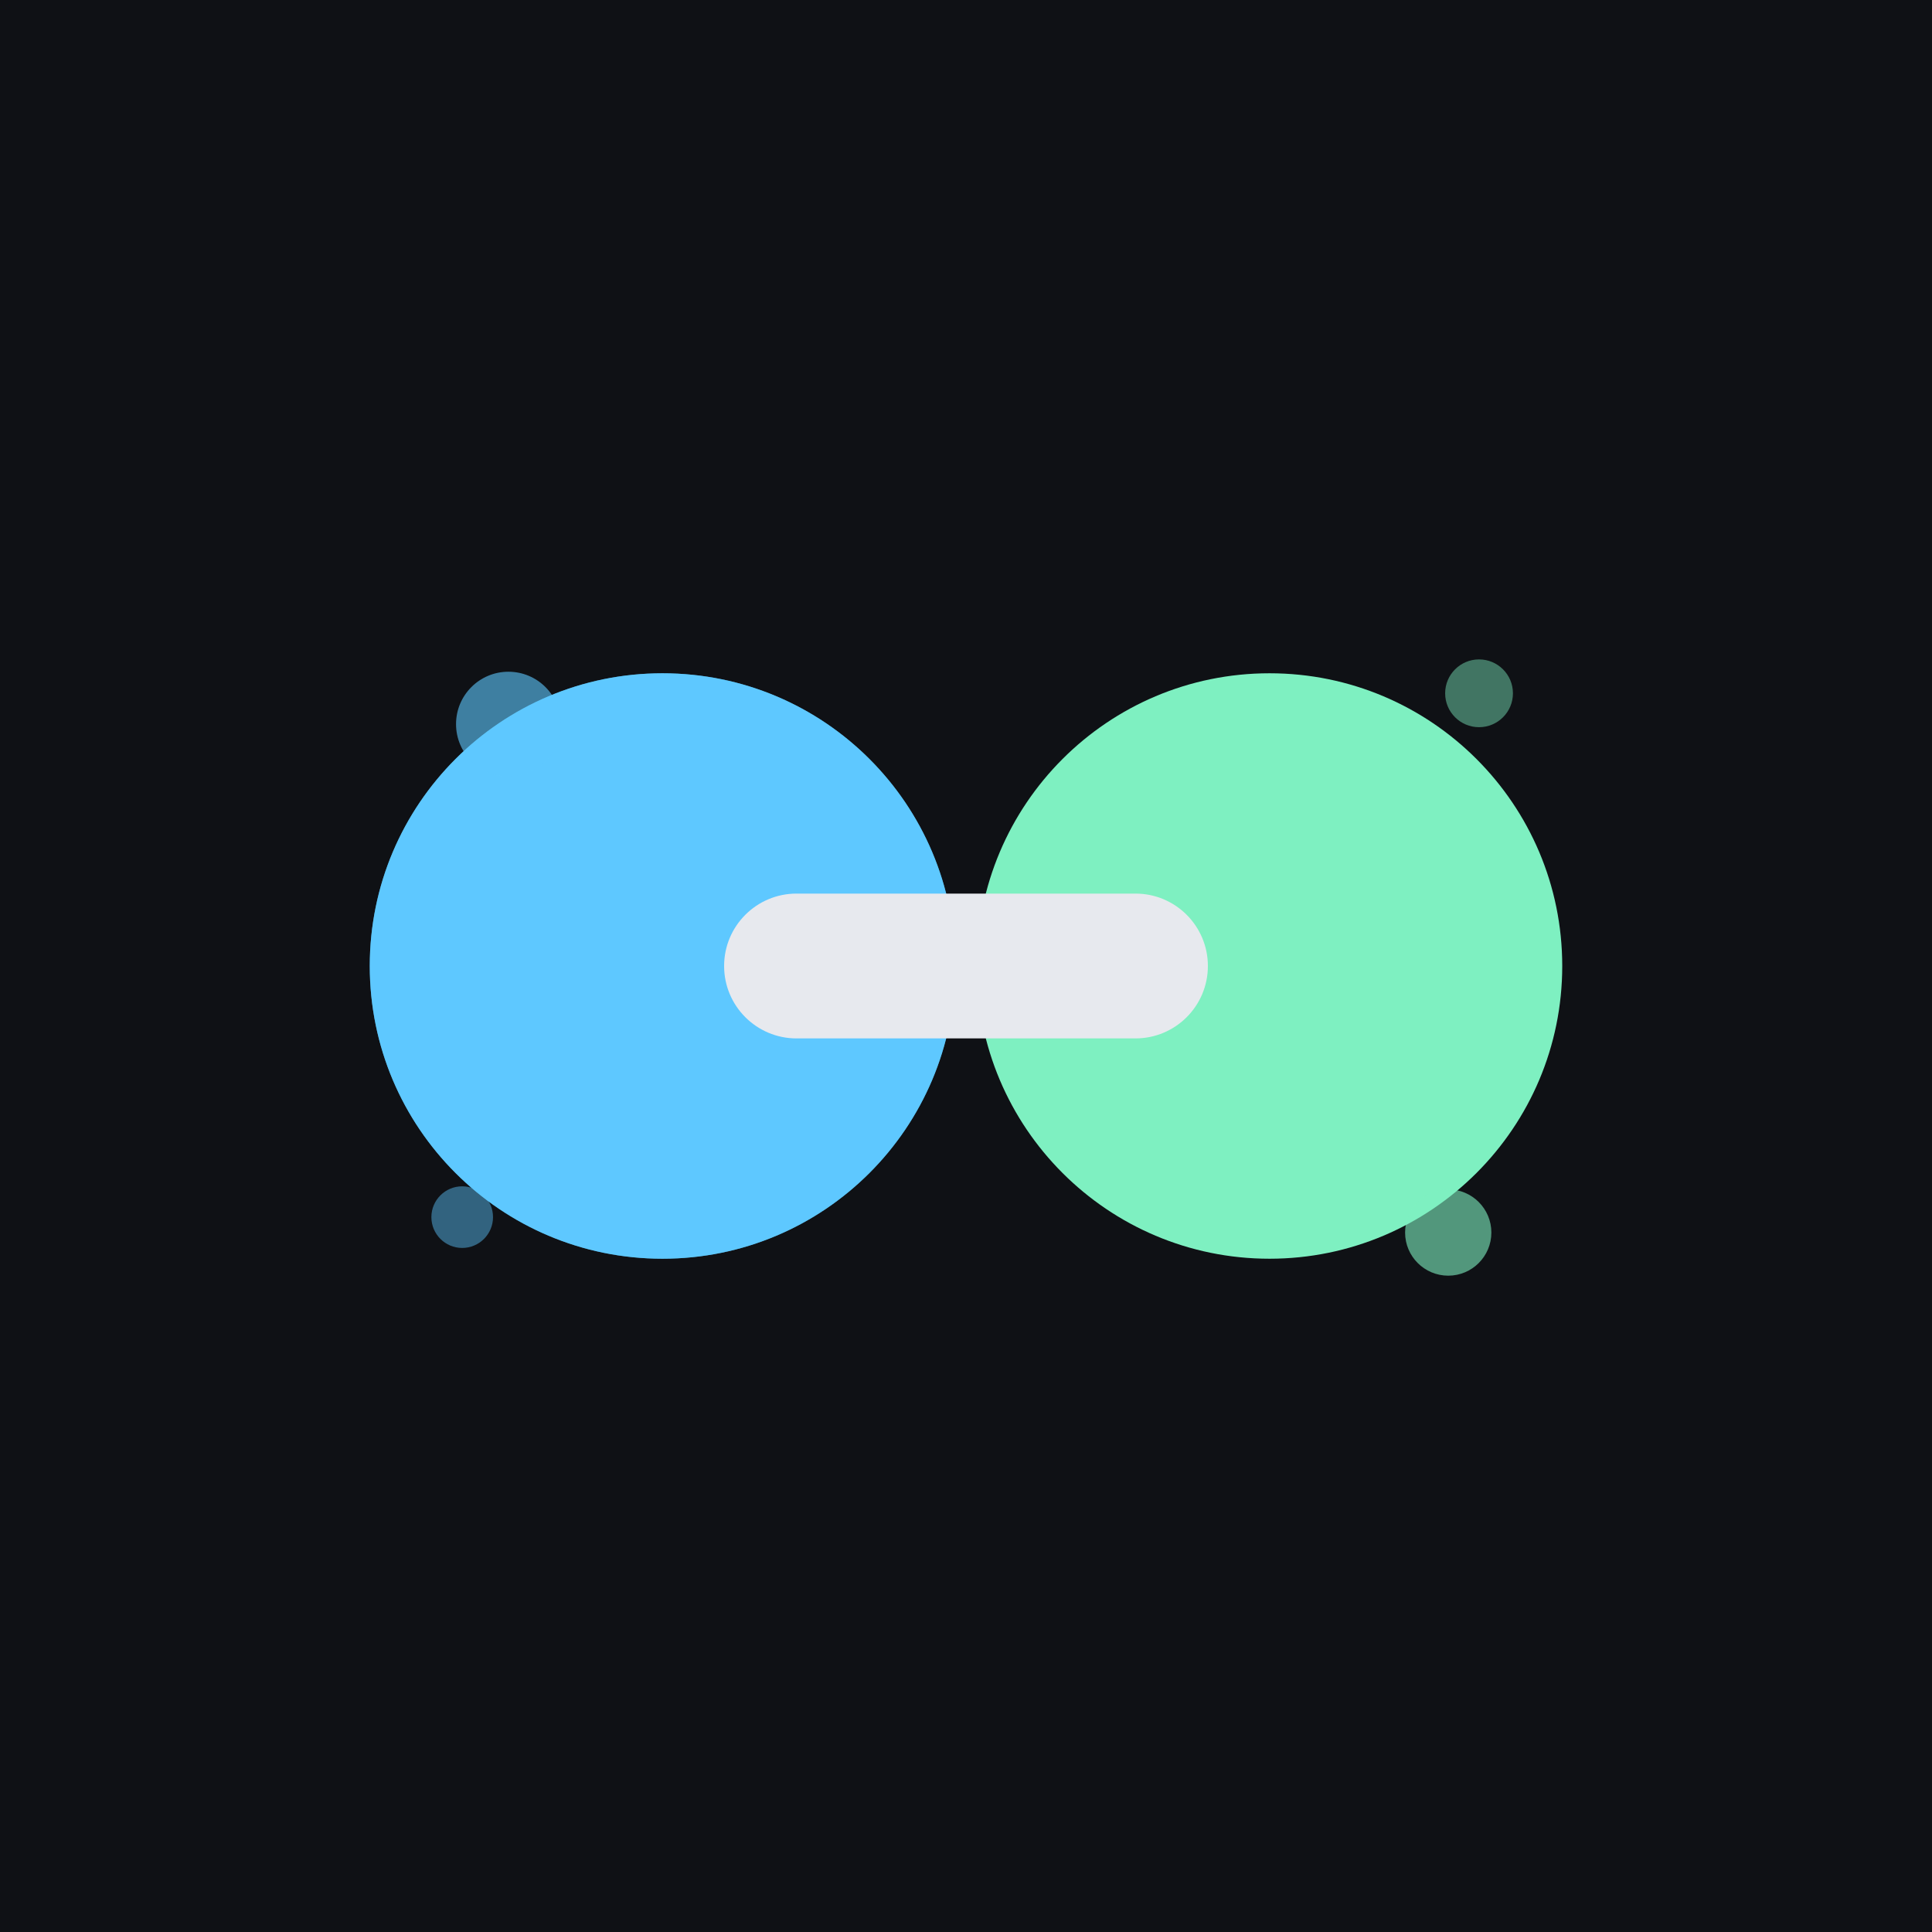
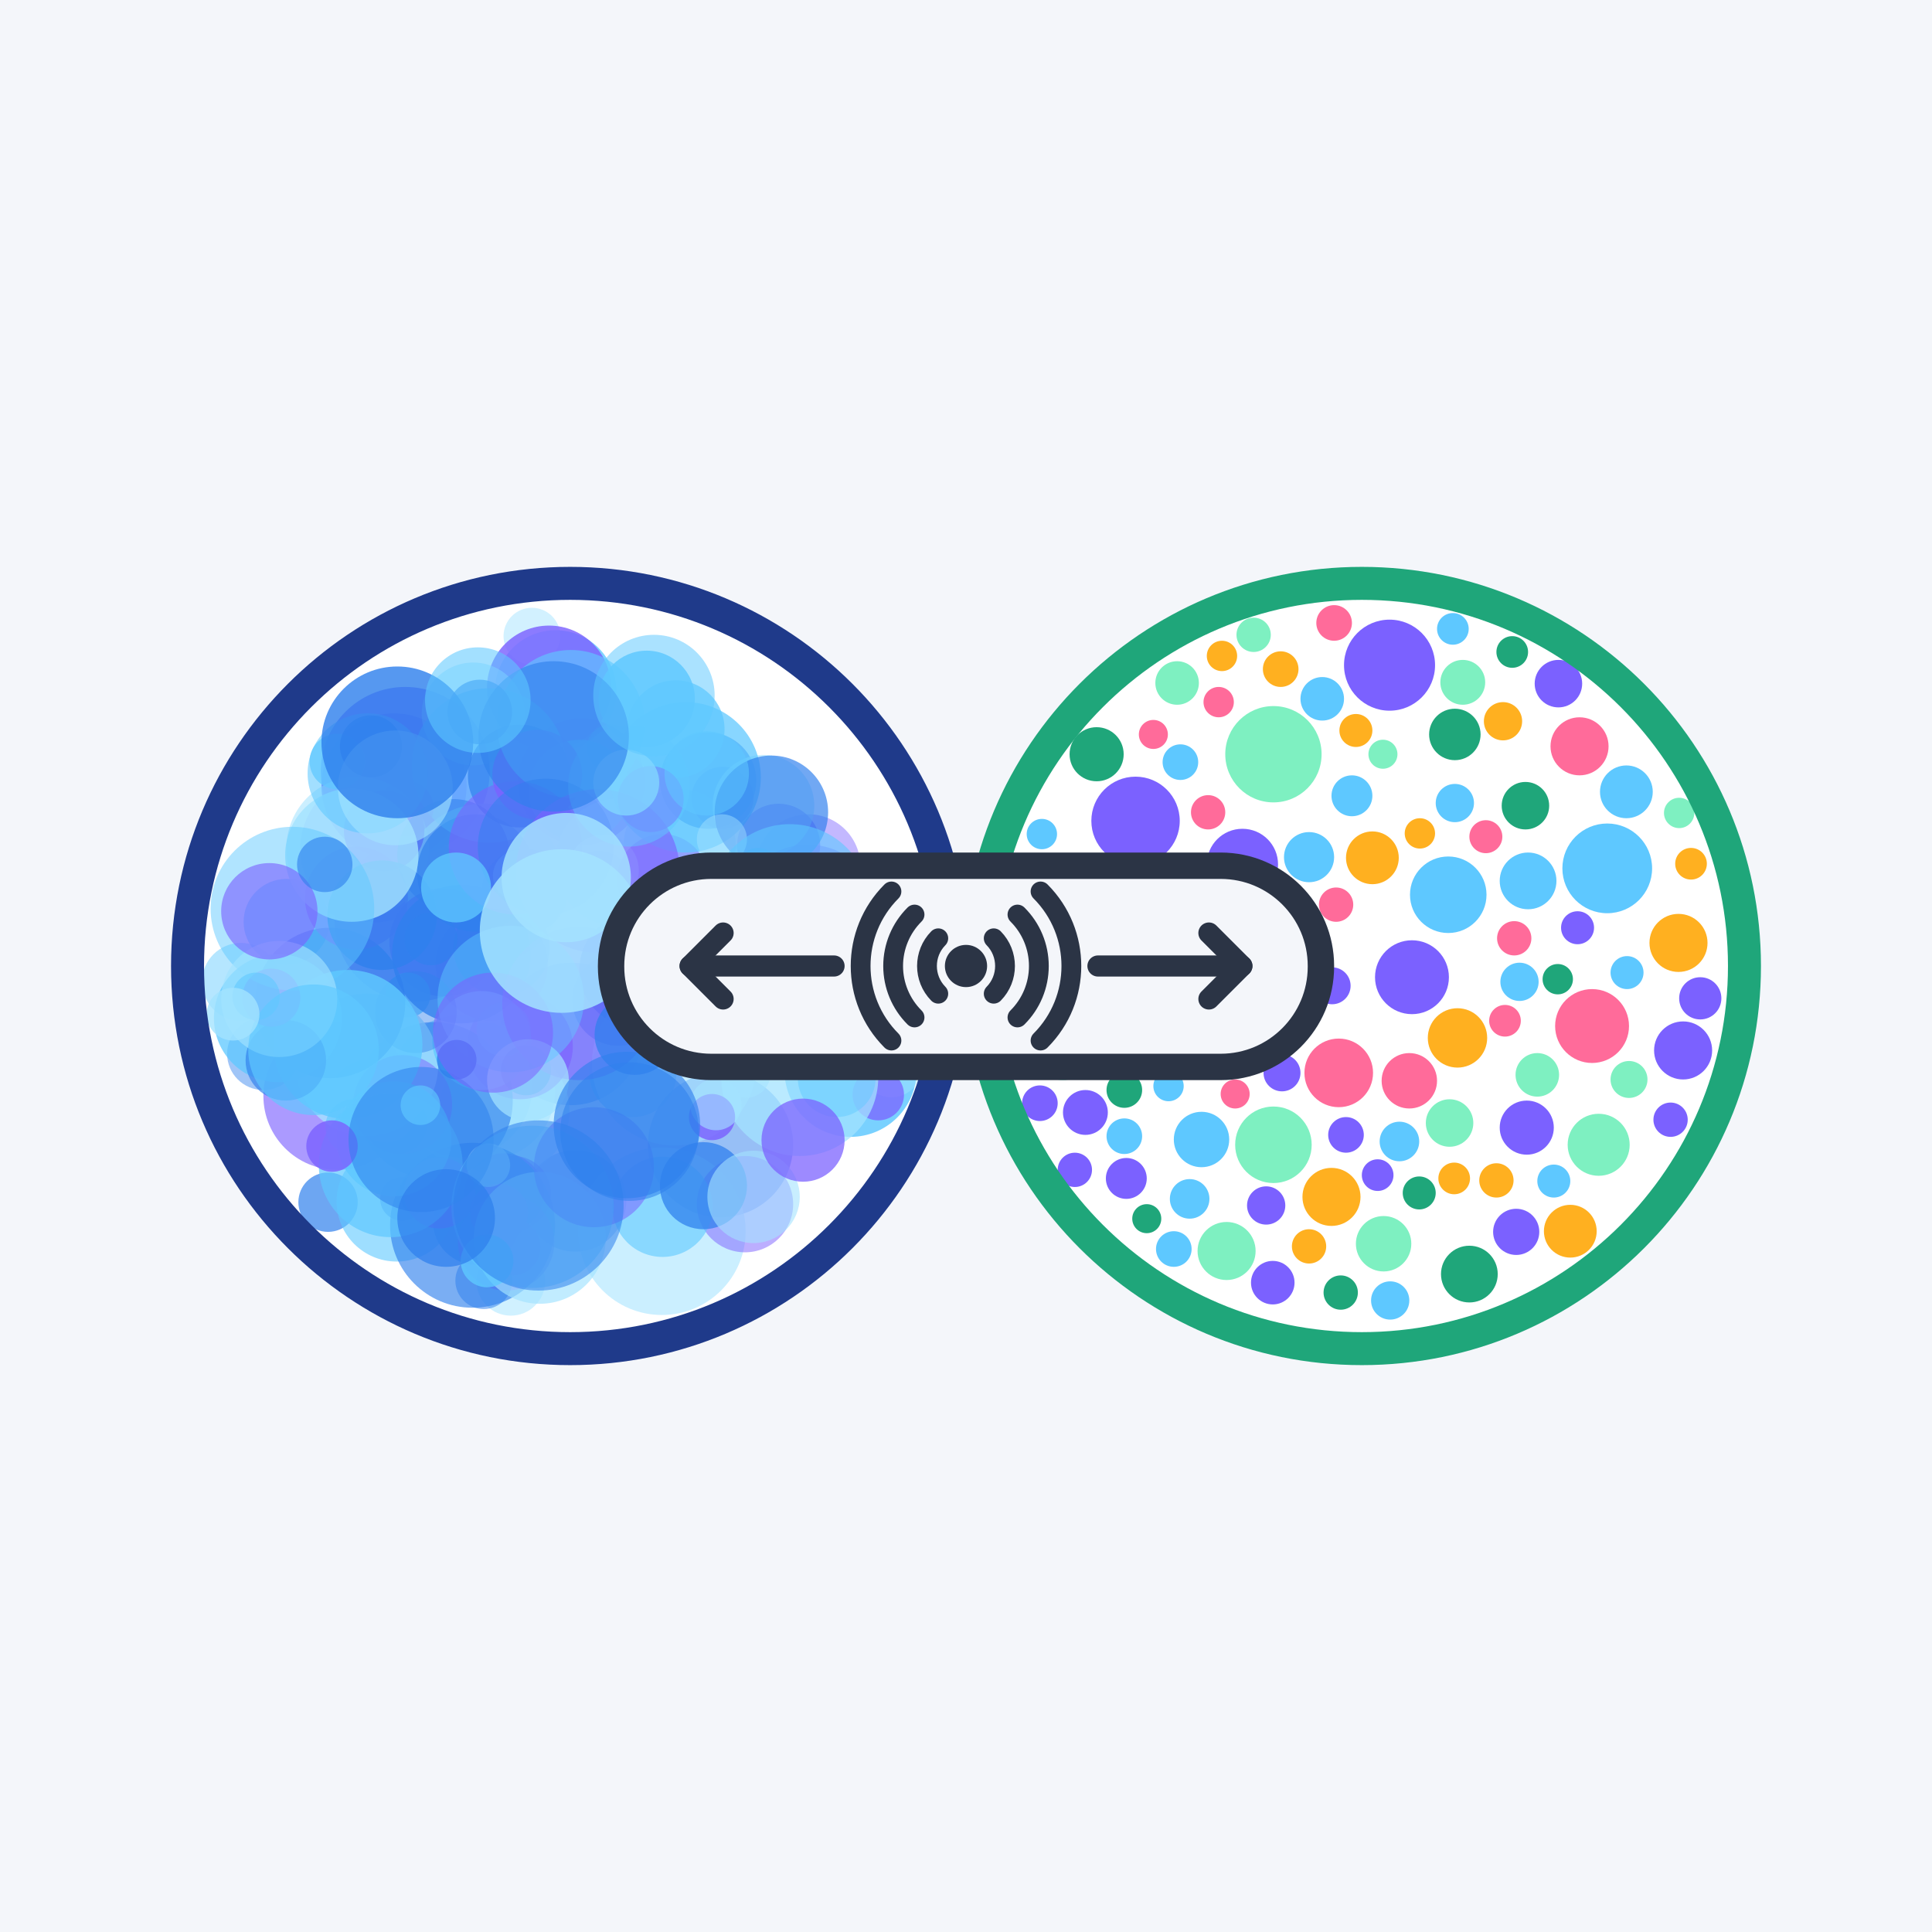
- <svg xmlns="http://www.w3.org/2000/svg" width="1254" height="1254" viewBox="0 0 1254 1254" role="img" aria-labelledby="title desc">
-   <rect width="1254" height="1254" fill="#0F1115" />
-   <circle cx="430" cy="627" r="190" fill="#5EC8FF" />
-   <circle cx="824" cy="627" r="190" fill="#7EF0C1" />
-   <circle cx="430" cy="627" r="190" fill="#5EC8FF" opacity="0.55" />
-   <rect x="470" y="580" width="314" height="94" rx="47" fill="#E7E9EE" />
-   <circle cx="330" cy="470" r="34" fill="#5EC8FF" opacity="0.6" />
-   <circle cx="940" cy="800" r="28" fill="#7EF0C1" opacity="0.6" />
-   <circle cx="300" cy="790" r="20" fill="#5EC8FF" opacity="0.45" />
-   <circle cx="960" cy="450" r="22" fill="#7EF0C1" opacity="0.45" />
+ <svg xmlns="http://www.w3.org/2000/svg" width="1254" height="1254" viewBox="0 0 1254 1254" role="img" aria-label="SplatLink logo">
+   <rect x="0" y="0" width="1254" height="1254" rx="0" fill="#F4F6FA" />
+   <g transform="translate(627.0 627.0) scale(4.282) translate(-170 -90)">
+     <circle cx="110" cy="90" r="58" fill="#FFFFFF" />
+     <circle cx="230" cy="90" r="58" fill="#FFFFFF" />
+     <circle cx="107.8" cy="48.3" r="9.2" fill="#5EC8FF" opacity="0.79" />
+     <circle cx="110.1" cy="100.3" r="10.8" fill="#2F80ED" opacity="0.5" />
+     <circle cx="110.8" cy="125.6" r="7.7" fill="#2F80ED" opacity="0.46" />
+     <circle cx="101.0" cy="137.8" r="5.2" fill="#A3E3FF" opacity="0.51" />
+     <circle cx="132.8" cy="117.1" r="11.0" fill="#2F80ED" opacity="0.5" />
+     <circle cx="148.0" cy="91.3" r="12.7" fill="#2F80ED" opacity="0.8" />
+     <circle cx="145.7" cy="81.2" r="5.9" fill="#2F80ED" opacity="0.52" />
+     <circle cx="123.9" cy="130.2" r="12.7" fill="#A3E3FF" opacity="0.57" />
+     <circle cx="119.5" cy="106.3" r="6.6" fill="#5EC8FF" opacity="0.58" />
+     <circle cx="80.3" cy="72.2" r="11.2" fill="#7B61FF" opacity="0.48" />
+     <circle cx="95.8" cy="128.7" r="6.6" fill="#2F80ED" opacity="0.64" />
+     <circle cx="152.5" cy="105.9" r="10.0" fill="#5EC8FF" opacity="0.83" />
+     <circle cx="79.8" cy="110.7" r="6.6" fill="#A3E3FF" opacity="0.6" />
+     <circle cx="120.2" cy="90.6" r="8.8" fill="#2F80ED" opacity="0.7" />
+     <circle cx="125.8" cy="104.7" r="12.5" fill="#A3E3FF" opacity="0.59" />
+     <circle cx="67.0" cy="83.3" r="6.5" fill="#5EC8FF" opacity="0.69" />
+     <circle cx="93.5" cy="108.2" r="10.8" fill="#A3E3FF" opacity="0.83" />
+     <circle cx="88.0" cy="124.3" r="3.9" fill="#2F80ED" opacity="0.59" />
+     <circle cx="86.5" cy="83.2" r="12.2" fill="#7B61FF" opacity="0.57" />
+     <circle cx="83.3" cy="62.7" r="11.0" fill="#7B61FF" opacity="0.85" />
+     <circle cx="158.7" cy="105.3" r="4.6" fill="#A3E3FF" opacity="0.46" />
+     <circle cx="97.3" cy="109.0" r="10.4" fill="#A3E3FF" opacity="0.51" />
+     <circle cx="85.0" cy="60.5" r="12.8" fill="#7B61FF" opacity="0.79" />
+     <circle cx="104.2" cy="40.0" r="4.3" fill="#A3E3FF" opacity="0.49" />
+     <circle cx="136.5" cy="126.1" r="7.3" fill="#7B61FF" opacity="0.51" />
+     <circle cx="96.9" cy="77.6" r="12.2" fill="#A3E3FF" opacity="0.83" />
+     <circle cx="100.0" cy="112.0" r="9.9" fill="#A3E3FF" opacity="0.61" />
+     <circle cx="73.3" cy="125.8" r="4.5" fill="#2F80ED" opacity="0.7" />
+     <circle cx="102.4" cy="102.2" r="8.0" fill="#7B61FF" opacity="0.66" />
+     <circle cx="98.1" cy="89.8" r="8.5" fill="#7B61FF" opacity="0.73" />
+     <circle cx="111.7" cy="62.1" r="9.6" fill="#7B61FF" opacity="0.78" />
+     <circle cx="152.3" cy="84.9" r="5.6" fill="#7B61FF" opacity="0.71" />
+     <circle cx="144.8" cy="92.5" r="8.8" fill="#7B61FF" opacity="0.58" />
+     <circle cx="101.4" cy="124.5" r="5.7" fill="#7B61FF" opacity="0.59" />
+     <circle cx="106.8" cy="47.8" r="9.4" fill="#7B61FF" opacity="0.82" />
+     <circle cx="133.1" cy="64.5" r="4.7" fill="#7B61FF" opacity="0.83" />
+     <circle cx="90.8" cy="86.4" r="8.2" fill="#7B61FF" opacity="0.82" />
+     <circle cx="95.3" cy="51.8" r="7.8" fill="#A3E3FF" opacity="0.52" />
+     <circle cx="77.8" cy="72.1" r="10.8" fill="#A3E3FF" opacity="0.57" />
+     <circle cx="126.6" cy="71.7" r="8.5" fill="#5EC8FF" opacity="0.53" />
+     <circle cx="95.7" cy="75.9" r="8.9" fill="#2F80ED" opacity="0.7" />
+     <circle cx="85.4" cy="94.4" r="3.4" fill="#5EC8FF" opacity="0.81" />
+     <circle cx="145.3" cy="82.8" r="4.1" fill="#5EC8FF" opacity="0.62" />
+     <circle cx="103.1" cy="78.7" r="6.5" fill="#2F80ED" opacity="0.55" />
+     <circle cx="138.0" cy="90.1" r="12.0" fill="#7B61FF" opacity="0.79" />
+     <circle cx="97.7" cy="59.6" r="11.7" fill="#5EC8FF" opacity="0.67" />
+     <circle cx="100.0" cy="124.4" r="6.0" fill="#7B61FF" opacity="0.83" />
+     <circle cx="74.7" cy="109.7" r="11.2" fill="#7B61FF" opacity="0.64" />
+     <circle cx="83.7" cy="113.9" r="4.6" fill="#2F80ED" opacity="0.84" />
+     <circle cx="83.7" cy="125.7" r="9.1" fill="#5EC8FF" opacity="0.6" />
+     <circle cx="141.6" cy="71.7" r="6.3" fill="#7B61FF" opacity="0.7" />
+     <circle cx="89.4" cy="110.4" r="11.9" fill="#2F80ED" opacity="0.65" />
+     <circle cx="102.3" cy="61.2" r="7.8" fill="#2F80ED" opacity="0.69" />
+     <circle cx="145.3" cy="85.8" r="5.6" fill="#A3E3FF" opacity="0.46" />
+     <circle cx="95.2" cy="129.3" r="12.5" fill="#2F80ED" opacity="0.64" />
+     <circle cx="85.1" cy="66.1" r="4.2" fill="#7B61FF" opacity="0.47" />
+     <circle cx="82.1" cy="112.4" r="4.4" fill="#7B61FF" opacity="0.55" />
+     <circle cx="142.9" cy="97.7" r="7.7" fill="#2F80ED" opacity="0.74" />
+     <circle cx="60.1" cy="92.4" r="5.9" fill="#5EC8FF" opacity="0.46" />
+     <circle cx="101.2" cy="132.6" r="4.3" fill="#7B61FF" opacity="0.74" />
+     <circle cx="84.5" cy="125.3" r="3.3" fill="#2F80ED" opacity="0.46" />
+     <circle cx="63.5" cy="103.3" r="5.5" fill="#2F80ED" opacity="0.46" />
+     <circle cx="79.2" cy="105.0" r="10.8" fill="#A3E3FF" opacity="0.79" />
+     <circle cx="73.6" cy="95.6" r="11.4" fill="#2F80ED" opacity="0.81" />
+     <circle cx="111.4" cy="63.4" r="7.7" fill="#5EC8FF" opacity="0.73" />
+     <circle cx="100.3" cy="131.9" r="7.3" fill="#7B61FF" opacity="0.51" />
+     <circle cx="77.6" cy="79.7" r="7.8" fill="#7B61FF" opacity="0.67" />
+     <circle cx="99.6" cy="87.2" r="7.3" fill="#2F80ED" opacity="0.56" />
+     <circle cx="156.7" cy="109.5" r="3.9" fill="#7B61FF" opacity="0.74" />
+     <circle cx="146.2" cy="89.6" r="12.8" fill="#5EC8FF" opacity="0.5" />
+     <circle cx="74.7" cy="59.0" r="4.2" fill="#5EC8FF" opacity="0.73" />
+     <circle cx="96.9" cy="137.7" r="4.3" fill="#2F80ED" opacity="0.52" />
+     <circle cx="114.3" cy="77.4" r="4.9" fill="#2F80ED" opacity="0.47" />
+     <circle cx="99.9" cy="99.6" r="4.1" fill="#5EC8FF" opacity="0.68" />
+     <circle cx="77.1" cy="114.4" r="4.2" fill="#5EC8FF" opacity="0.62" />
+     <circle cx="81.8" cy="69.5" r="6.1" fill="#7B61FF" opacity="0.82" />
+     <circle cx="99.2" cy="127.4" r="4.4" fill="#7B61FF" opacity="0.81" />
+     <circle cx="92.3" cy="73.2" r="8.5" fill="#2F80ED" opacity="0.55" />
+     <circle cx="93.5" cy="88.2" r="10.5" fill="#2F80ED" opacity="0.8" />
+     <circle cx="96.6" cy="101.3" r="7.5" fill="#5EC8FF" opacity="0.71" />
+     <circle cx="102.2" cy="76.3" r="3.9" fill="#5EC8FF" opacity="0.65" />
+     <circle cx="84.6" cy="111.0" r="7.5" fill="#7B61FF" opacity="0.49" />
+     <circle cx="81.5" cy="82.3" r="8.3" fill="#2F80ED" opacity="0.83" />
+     <circle cx="121.6" cy="49.5" r="7.3" fill="#5EC8FF" opacity="0.84" />
+     <circle cx="117.4" cy="74.3" r="9.7" fill="#A3E3FF" opacity="0.59" />
+     <circle cx="90.2" cy="124.4" r="5.4" fill="#7B61FF" opacity="0.77" />
+     <circle cx="105.0" cy="61.0" r="6.8" fill="#7B61FF" opacity="0.77" />
+     <circle cx="130.9" cy="61.9" r="7.3" fill="#2F80ED" opacity="0.75" />
+     <circle cx="117.3" cy="95.1" r="7.0" fill="#2F80ED" opacity="0.53" />
+     <circle cx="146.1" cy="74.9" r="7.9" fill="#7B61FF" opacity="0.45" />
+     <circle cx="139.3" cy="65.7" r="7.7" fill="#A3E3FF" opacity="0.58" />
+     <circle cx="124.0" cy="126.5" r="7.6" fill="#5EC8FF" opacity="0.6" />
+     <circle cx="124.0" cy="76.9" r="6.9" fill="#7B61FF" opacity="0.49" />
+     <circle cx="110.1" cy="53.3" r="11.2" fill="#5EC8FF" opacity="0.64" />
+     <circle cx="138.5" cy="75.4" r="3.3" fill="#5EC8FF" opacity="0.73" />
+     <circle cx="65.7" cy="97.9" r="9.7" fill="#5EC8FF" opacity="0.76" />
+     <circle cx="86.6" cy="97.0" r="6.2" fill="#2F80ED" opacity="0.46" />
+     <circle cx="76.9" cy="73.2" r="10.1" fill="#A3E3FF" opacity="0.81" />
+     <circle cx="101.7" cy="72.1" r="10.1" fill="#7B61FF" opacity="0.56" />
+     <circle cx="106.3" cy="71.9" r="10.3" fill="#2F80ED" opacity="0.52" />
+     <circle cx="148.2" cy="100.8" r="5.1" fill="#7B61FF" opacity="0.45" />
+     <circle cx="116.1" cy="57.0" r="3.6" fill="#5EC8FF" opacity="0.46" />
+     <circle cx="127.5" cy="61.4" r="11.4" fill="#5EC8FF" opacity="0.74" />
+     <circle cx="115.0" cy="75.5" r="5.4" fill="#A3E3FF" opacity="0.47" />
+     <circle cx="140.3" cy="99.9" r="5.4" fill="#5EC8FF" opacity="0.47" />
+     <circle cx="76.3" cy="101.9" r="11.3" fill="#5EC8FF" opacity="0.83" />
+     <circle cx="96.3" cy="51.5" r="4.9" fill="#2F80ED" opacity="0.66" />
+     <circle cx="103.3" cy="105.8" r="3.8" fill="#2F80ED" opacity="0.69" />
+     <circle cx="111.3" cy="95.7" r="11.6" fill="#7B61FF" opacity="0.64" />
+     <circle cx="83.3" cy="116.2" r="8.7" fill="#5EC8FF" opacity="0.82" />
+     <circle cx="66.9" cy="104.3" r="6.1" fill="#2F80ED" opacity="0.67" />
+     <circle cx="64.7" cy="94.8" r="4.4" fill="#7B61FF" opacity="0.78" />
+     <circle cx="119.8" cy="100.4" r="6.1" fill="#2F80ED" opacity="0.73" />
+     <circle cx="146.0" cy="82.6" r="11.0" fill="#7B61FF" opacity="0.47" />
+     <circle cx="129.6" cy="96.1" r="10.0" fill="#7B61FF" opacity="0.8" />
+     <circle cx="144.8" cy="106.9" r="11.9" fill="#A3E3FF" opacity="0.75" />
+     <circle cx="140.5" cy="66.7" r="8.6" fill="#2F80ED" opacity="0.68" />
+     <circle cx="126.0" cy="54.1" r="7.4" fill="#5EC8FF" opacity="0.74" />
+     <circle cx="105.4" cy="131.2" r="10.0" fill="#A3E3FF" opacity="0.67" />
+     <circle cx="103.6" cy="107.3" r="6.2" fill="#A3E3FF" opacity="0.72" />
+     <circle cx="150.4" cy="107.0" r="5.9" fill="#5EC8FF" opacity="0.46" />
+     <circle cx="131.5" cy="112.9" r="3.5" fill="#7B61FF" opacity="0.83" />
+     <circle cx="113.6" cy="120.5" r="9.1" fill="#7B61FF" opacity="0.53" />
+     <circle cx="130.2" cy="123.3" r="6.6" fill="#2F80ED" opacity="0.74" />
+     <circle cx="88.9" cy="85.9" r="4.0" fill="#2F80ED" opacity="0.63" />
+     <circle cx="114.2" cy="75.6" r="12.4" fill="#7B61FF" opacity="0.63" />
+     <circle cx="92.7" cy="78.1" r="5.3" fill="#5EC8FF" opacity="0.76" />
+     <circle cx="67.9" cy="81.3" r="12.4" fill="#5EC8FF" opacity="0.49" />
+     <circle cx="101.0" cy="95.0" r="11.1" fill="#5EC8FF" opacity="0.46" />
+     <circle cx="65.9" cy="95.0" r="8.8" fill="#A3E3FF" opacity="0.64" />
+     <circle cx="122.2" cy="64.7" r="5.0" fill="#7B61FF" opacity="0.76" />
+     <circle cx="82.8" cy="120.2" r="10.9" fill="#5EC8FF" opacity="0.7" />
+     <circle cx="137.8" cy="125.0" r="7.0" fill="#A3E3FF" opacity="0.6" />
+     <circle cx="73.9" cy="117.3" r="3.9" fill="#7B61FF" opacity="0.81" />
+     <circle cx="118.5" cy="62.2" r="5.0" fill="#A3E3FF" opacity="0.8" />
+     <circle cx="118.9" cy="62.7" r="9.2" fill="#5EC8FF" opacity="0.49" />
+     <circle cx="79.3" cy="60.8" r="9.1" fill="#5EC8FF" opacity="0.58" />
+     <circle cx="97.6" cy="120.2" r="3.3" fill="#A3E3FF" opacity="0.67" />
+     <circle cx="71.1" cy="102.7" r="9.9" fill="#5EC8FF" opacity="0.66" />
+     <circle cx="87.4" cy="116.3" r="11.0" fill="#2F80ED" opacity="0.56" />
+     <circle cx="136.6" cy="106.2" r="3.8" fill="#A3E3FF" opacity="0.57" />
+     <circle cx="104.3" cy="126.5" r="12.3" fill="#5EC8FF" opacity="0.47" />
+     <circle cx="137.8" cy="83.2" r="3.9" fill="#7B61FF" opacity="0.73" />
+     <circle cx="107.5" cy="55.2" r="11.4" fill="#2F80ED" opacity="0.64" />
+     <circle cx="132.1" cy="111.0" r="3.9" fill="#A3E3FF" opacity="0.61" />
+     <circle cx="92.8" cy="104.2" r="3.0" fill="#2F80ED" opacity="0.81" />
+     <circle cx="98.3" cy="100.1" r="9.1" fill="#7B61FF" opacity="0.55" />
+     <circle cx="97.4" cy="134.7" r="4.0" fill="#5EC8FF" opacity="0.81" />
+     <circle cx="79.8" cy="56.7" r="4.7" fill="#2F80ED" opacity="0.71" />
+     <circle cx="83.5" cy="63.0" r="8.7" fill="#A3E3FF" opacity="0.62" />
+     <circle cx="64.4" cy="81.7" r="7.3" fill="#7B61FF" opacity="0.62" />
+     <circle cx="133.0" cy="70.8" r="3.8" fill="#A3E3FF" opacity="0.46" />
+     <circle cx="72.8" cy="74.6" r="4.2" fill="#2F80ED" opacity="0.62" />
+     <circle cx="145.3" cy="116.4" r="6.3" fill="#7B61FF" opacity="0.74" />
+     <circle cx="62.4" cy="94.6" r="3.6" fill="#5EC8FF" opacity="0.58" />
+     <circle cx="83.8" cy="56.1" r="11.5" fill="#2F80ED" opacity="0.81" />
+     <circle cx="122.7" cy="49.0" r="9.2" fill="#5EC8FF" opacity="0.53" />
+     <circle cx="126.7" cy="101.0" r="4.6" fill="#5EC8FF" opacity="0.68" />
+     <circle cx="91.2" cy="128.2" r="7.4" fill="#2F80ED" opacity="0.74" />
+     <circle cx="143.3" cy="80.7" r="12.2" fill="#5EC8FF" opacity="0.6" />
+     <circle cx="118.6" cy="114.1" r="11.1" fill="#2F80ED" opacity="0.63" />
+     <circle cx="109.4" cy="76.6" r="9.8" fill="#A3E3FF" opacity="0.83" />
+     <circle cx="157.8" cy="91.7" r="7.7" fill="#7B61FF" opacity="0.5" />
+     <circle cx="87.3" cy="111.1" r="3.0" fill="#5EC8FF" opacity="0.65" />
+     <circle cx="108.7" cy="84.7" r="12.4" fill="#A3E3FF" opacity="0.85" />
+     <circle cx="119.0" cy="115.1" r="10.5" fill="#2F80ED" opacity="0.57" />
+     <circle cx="96.0" cy="49.7" r="8.0" fill="#5EC8FF" opacity="0.57" />
+     <circle cx="130.7" cy="60.8" r="6.4" fill="#5EC8FF" opacity="0.54" />
+     <circle cx="105.2" cy="126.3" r="12.9" fill="#2F80ED" opacity="0.56" />
+     <circle cx="58.9" cy="97.3" r="4.0" fill="#A3E3FF" opacity="0.79" />
+     <circle cx="110" cy="90" r="58" fill="none" stroke="#1F3A8A" stroke-width="5" />
+     <circle cx="212.0" cy="95.5" r="3.5" fill="#7EF0C1" />
+     <circle cx="233.2" cy="57.9" r="2.2" fill="#7EF0C1" />
+     <circle cx="181.5" cy="70.0" r="2.3" fill="#5EC8FF" />
+     <circle cx="253.1" cy="85.8" r="2.6" fill="#FF6B9A" />
+     <circle cx="177.8" cy="83.7" r="2.3" fill="#5EC8FF" />
+     <circle cx="216.6" cy="57.9" r="7.3" fill="#7EF0C1" />
+     <circle cx="267.2" cy="75.2" r="6.8" fill="#5EC8FF" />
+     <circle cx="237.6" cy="91.7" r="5.6" fill="#7B61FF" />
+     <circle cx="263.0" cy="56.7" r="4.4" fill="#FF6B9A" />
+     <circle cx="238.8" cy="69.9" r="2.3" fill="#FFB020" />
+     <circle cx="225.4" cy="125.0" r="4.4" fill="#FFB020" />
+     <circle cx="198.4" cy="54.9" r="2.2" fill="#FF6B9A" />
+     <circle cx="226.1" cy="80.7" r="2.6" fill="#FF6B9A" />
+     <circle cx="234.3" cy="140.7" r="2.9" fill="#5EC8FF" />
+     <circle cx="244.0" cy="122.2" r="2.4" fill="#FFB020" />
+     <circle cx="216.5" cy="138.0" r="3.3" fill="#7B61FF" />
+     <circle cx="226.5" cy="106.2" r="5.2" fill="#FF6B9A" />
+     <circle cx="205.7" cy="116.3" r="4.2" fill="#5EC8FF" />
+     <circle cx="233.3" cy="132.1" r="4.2" fill="#7EF0C1" />
+     <circle cx="219.5" cy="90.0" r="2.5" fill="#FF6B9A" />
+     <circle cx="244.5" cy="100.9" r="4.5" fill="#FFB020" />
+     <circle cx="195.7" cy="68.0" r="6.7" fill="#7B61FF" />
+     <circle cx="255.2" cy="77.1" r="4.3" fill="#5EC8FF" />
+     <circle cx="270.2" cy="91.0" r="2.5" fill="#5EC8FF" />
+     <circle cx="261.6" cy="130.2" r="4.0" fill="#FFB020" />
+     <circle cx="253.4" cy="130.3" r="3.5" fill="#7B61FF" />
+     <circle cx="254.8" cy="65.7" r="3.6" fill="#1FA67A" />
+     <circle cx="255.0" cy="114.5" r="4.1" fill="#7B61FF" />
+     <circle cx="183.9" cy="91.6" r="6.6" fill="#7EF0C1" />
+     <circle cx="200.7" cy="108.2" r="2.3" fill="#5EC8FF" />
+     <circle cx="211.9" cy="74.6" r="5.4" fill="#7B61FF" />
+     <circle cx="270.5" cy="107.2" r="2.8" fill="#7EF0C1" />
+     <circle cx="184.8" cy="78.1" r="5.0" fill="#7B61FF" />
+     <circle cx="202.7" cy="98.2" r="3.8" fill="#FFB020" />
+     <circle cx="235.7" cy="116.6" r="3.0" fill="#5EC8FF" />
+     <circle cx="256.6" cy="106.5" r="3.3" fill="#7EF0C1" />
+     <circle cx="246.3" cy="136.7" r="4.3" fill="#1FA67A" />
+     <circle cx="262.7" cy="84.2" r="2.5" fill="#7B61FF" />
+     <circle cx="231.6" cy="73.6" r="4.0" fill="#FFB020" />
+     <circle cx="225.8" cy="38.0" r="2.7" fill="#FF6B9A" />
+     <circle cx="203.5" cy="78.5" r="2.3" fill="#7EF0C1" />
+     <circle cx="216.6" cy="117.1" r="5.8" fill="#7EF0C1" />
+     <circle cx="265.9" cy="117.1" r="4.7" fill="#7EF0C1" />
+     <circle cx="184.7" cy="103.5" r="3.8" fill="#7EF0C1" />
+     <circle cx="244.1" cy="54.9" r="3.9" fill="#1FA67A" />
+     <circle cx="251.7" cy="98.3" r="2.4" fill="#FF6B9A" />
+     <circle cx="237.2" cy="107.4" r="4.2" fill="#FF6B9A" />
+     <circle cx="188.1" cy="112.2" r="3.4" fill="#7B61FF" />
+     <circle cx="252.8" cy="42.4" r="2.4" fill="#1FA67A" />
+     <circle cx="209.5" cy="133.2" r="4.4" fill="#7EF0C1" />
+     <circle cx="222.0" cy="73.5" r="3.8" fill="#5EC8FF" />
+     <circle cx="234.2" cy="44.4" r="6.9" fill="#7B61FF" />
+     <circle cx="264.9" cy="99.1" r="5.6" fill="#FF6B9A" />
+     <circle cx="278.0" cy="86.5" r="4.4" fill="#FFB020" />
+     <circle cx="243.3" cy="113.8" r="3.6" fill="#7EF0C1" />
+     <circle cx="194.3" cy="122.2" r="3.1" fill="#7B61FF" />
+     <circle cx="198.6" cy="88.5" r="5.6" fill="#1FA67A" />
+     <circle cx="225.5" cy="93.0" r="2.8" fill="#7B61FF" />
+     <circle cx="203.9" cy="125.3" r="3.0" fill="#5EC8FF" />
+     <circle cx="189.8" cy="57.9" r="4.1" fill="#1FA67A" />
+     <circle cx="222.0" cy="132.5" r="2.6" fill="#FFB020" />
+     <circle cx="279.9" cy="74.5" r="2.4" fill="#FFB020" />
+     <circle cx="243.1" cy="79.2" r="5.8" fill="#5EC8FF" />
+     <circle cx="244.1" cy="65.3" r="2.9" fill="#5EC8FF" />
+     <circle cx="259.8" cy="47.2" r="3.6" fill="#7B61FF" />
+     <circle cx="208.3" cy="50.0" r="2.3" fill="#FF6B9A" />
+     <circle cx="210.8" cy="109.4" r="2.2" fill="#FF6B9A" />
+     <circle cx="202.0" cy="47.1" r="3.3" fill="#7EF0C1" />
+     <circle cx="251.4" cy="52.9" r="2.9" fill="#FFB020" />
+     <circle cx="219.5" cy="98.5" r="3.1" fill="#7B61FF" />
+     <circle cx="226.8" cy="139.5" r="2.6" fill="#1FA67A" />
+     <circle cx="206.7" cy="66.7" r="2.6" fill="#FF6B9A" />
+     <circle cx="259.1" cy="122.6" r="2.5" fill="#5EC8FF" />
+     <circle cx="278.7" cy="102.8" r="4.4" fill="#7B61FF" />
+     <circle cx="215.7" cy="83.4" r="3.3" fill="#FFB020" />
+     <circle cx="276.8" cy="113.3" r="2.6" fill="#7B61FF" />
+     <circle cx="213.6" cy="39.8" r="2.6" fill="#7EF0C1" />
+     <circle cx="193.3" cy="102.0" r="2.4" fill="#FFB020" />
+     <circle cx="209.6" cy="88.0" r="3.3" fill="#5EC8FF" />
+     <circle cx="250.4" cy="122.5" r="2.6" fill="#FFB020" />
+     <circle cx="215.5" cy="126.3" r="2.9" fill="#7B61FF" />
+     <circle cx="201.5" cy="132.9" r="2.7" fill="#5EC8FF" />
+     <circle cx="278.1" cy="66.8" r="2.3" fill="#7EF0C1" />
+     <circle cx="229.1" cy="54.3" r="2.5" fill="#FFB020" />
+     <circle cx="270.1" cy="63.6" r="4.0" fill="#5EC8FF" />
+     <circle cx="202.5" cy="59.1" r="2.7" fill="#5EC8FF" />
+     <circle cx="248.8" cy="70.4" r="2.5" fill="#FF6B9A" />
+     <circle cx="208.8" cy="43.0" r="2.3" fill="#FFB020" />
+     <circle cx="217.7" cy="45.0" r="2.7" fill="#FFB020" />
+     <circle cx="186.5" cy="120.9" r="2.6" fill="#7B61FF" />
+     <circle cx="211.0" cy="103.5" r="3.1" fill="#1FA67A" />
+     <circle cx="194.0" cy="115.8" r="2.7" fill="#5EC8FF" />
+     <circle cx="193.7" cy="78.7" r="2.8" fill="#7B61FF" />
+     <circle cx="253.9" cy="92.4" r="2.9" fill="#5EC8FF" />
+     <circle cx="224.0" cy="49.5" r="3.3" fill="#5EC8FF" />
+     <circle cx="228.5" cy="64.2" r="3.1" fill="#5EC8FF" />
+     <circle cx="245.3" cy="47.0" r="3.4" fill="#7EF0C1" />
+     <circle cx="217.9" cy="106.2" r="2.8" fill="#7B61FF" />
+     <circle cx="232.4" cy="121.7" r="2.4" fill="#7B61FF" />
+     <circle cx="194.0" cy="108.8" r="2.7" fill="#1FA67A" />
+     <circle cx="197.4" cy="128.3" r="2.2" fill="#1FA67A" />
+     <circle cx="281.3" cy="94.9" r="3.2" fill="#7B61FF" />
+     <circle cx="181.2" cy="110.8" r="2.7" fill="#7B61FF" />
+     <circle cx="227.6" cy="115.6" r="2.7" fill="#7B61FF" />
+     <circle cx="259.7" cy="92.0" r="2.3" fill="#1FA67A" />
+     <circle cx="243.8" cy="38.9" r="2.4" fill="#5EC8FF" />
+     <circle cx="238.7" cy="124.4" r="2.5" fill="#1FA67A" />
+     <circle cx="230" cy="90" r="58" fill="none" stroke="#1FA67A" stroke-width="5" />
+     <rect x="116.2" y="74.8" width="107.6" height="30.5" rx="15.2" fill="#F4F6FA" stroke="#2B3445" stroke-width="4" />
+     <path d="M165.8,85.8 A6,6 0 0 0 165.8,94.2" fill="none" stroke="#2B3445" stroke-width="3" stroke-linecap="round" />
+     <path d="M174.2,85.8 A6,6 0 0 1 174.2,94.2" fill="none" stroke="#2B3445" stroke-width="3" stroke-linecap="round" />
+     <path d="M162.2,82.2 A11,11 0 0 0 162.2,97.8" fill="none" stroke="#2B3445" stroke-width="3" stroke-linecap="round" />
+     <path d="M177.8,82.2 A11,11 0 0 1 177.8,97.8" fill="none" stroke="#2B3445" stroke-width="3" stroke-linecap="round" />
+     <path d="M158.7,78.7 A16,16 0 0 0 158.7,101.3" fill="none" stroke="#2B3445" stroke-width="3" stroke-linecap="round" />
+     <path d="M181.3,78.7 A16,16 0 0 1 181.3,101.3" fill="none" stroke="#2B3445" stroke-width="3" stroke-linecap="round" />
+     <circle cx="170.0" cy="90" r="3.2" fill="#2B3445" />
+     <path d="M190.0,90 H211.82" stroke="#2B3445" stroke-width="3.2" stroke-linecap="round" />
+     <path d="M206.82,85 L211.82,90 L206.82,95" fill="none" stroke="#2B3445" stroke-width="3.2" stroke-linecap="round" stroke-linejoin="round" />
+     <path d="M150.0,90 H128.18" stroke="#2B3445" stroke-width="3.2" stroke-linecap="round" />
+     <path d="M133.18,85 L128.18,90 L133.18,95" fill="none" stroke="#2B3445" stroke-width="3.2" stroke-linecap="round" stroke-linejoin="round" />
+   </g>
</svg>
